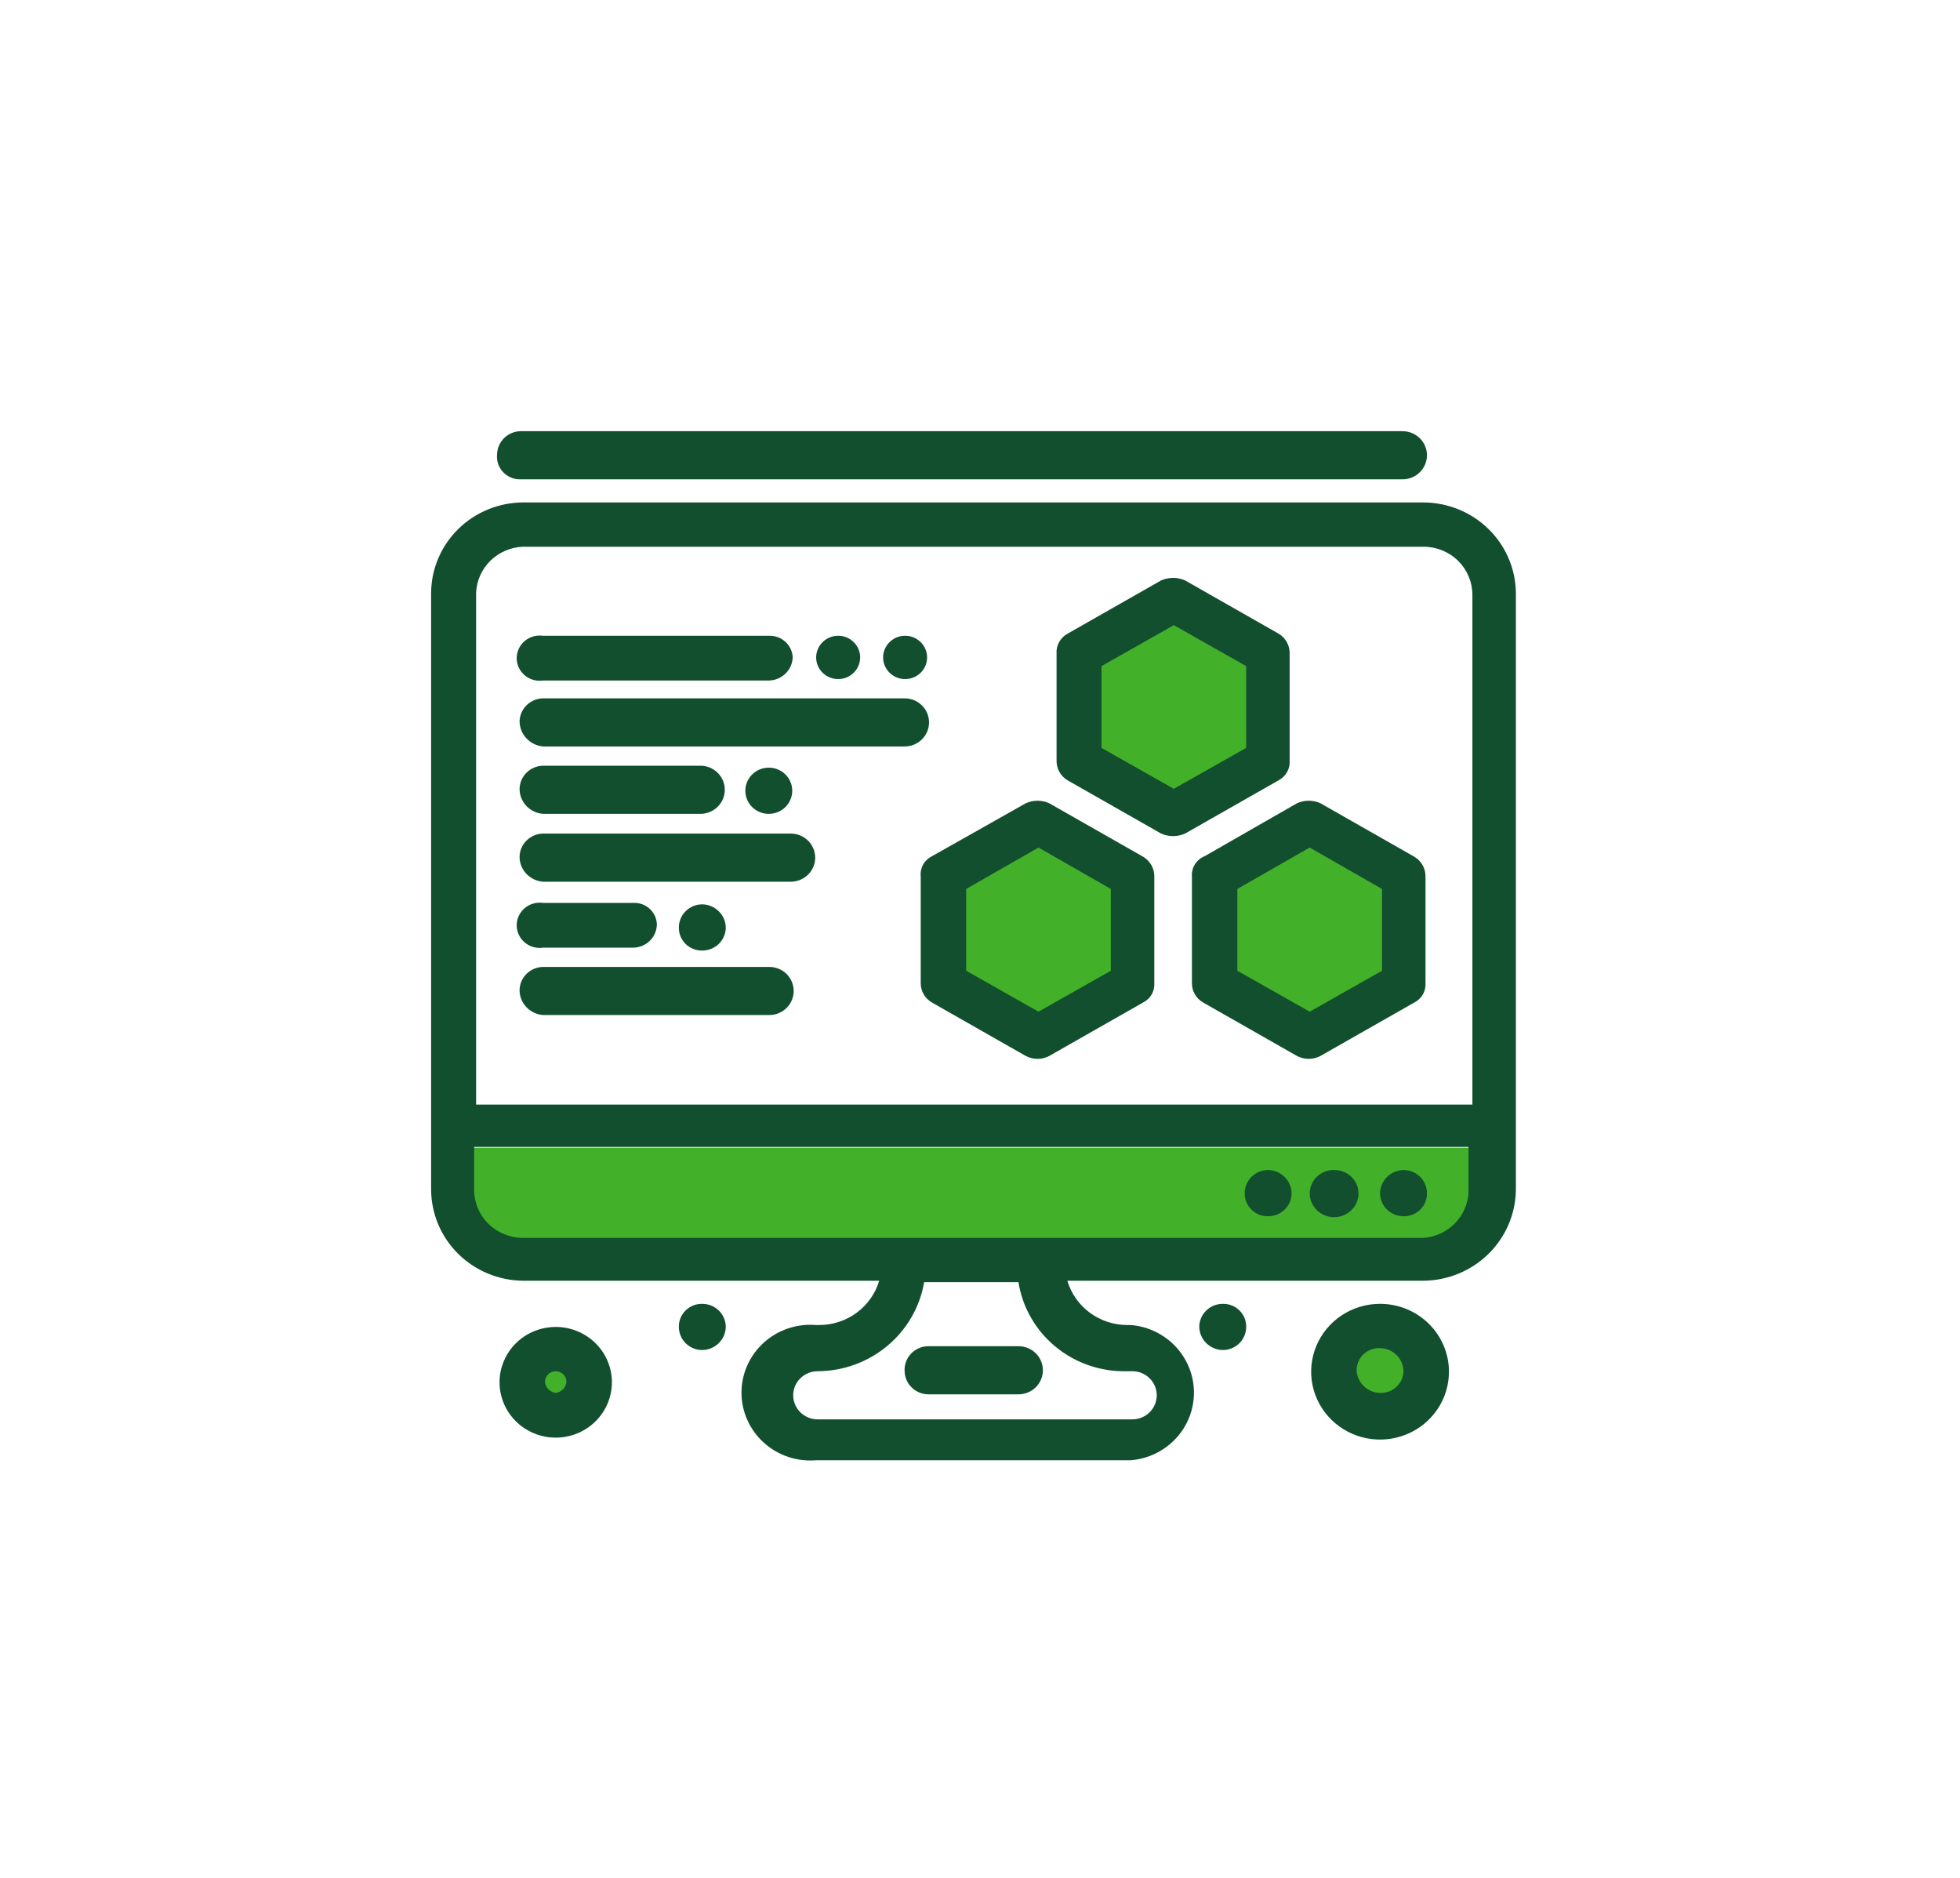
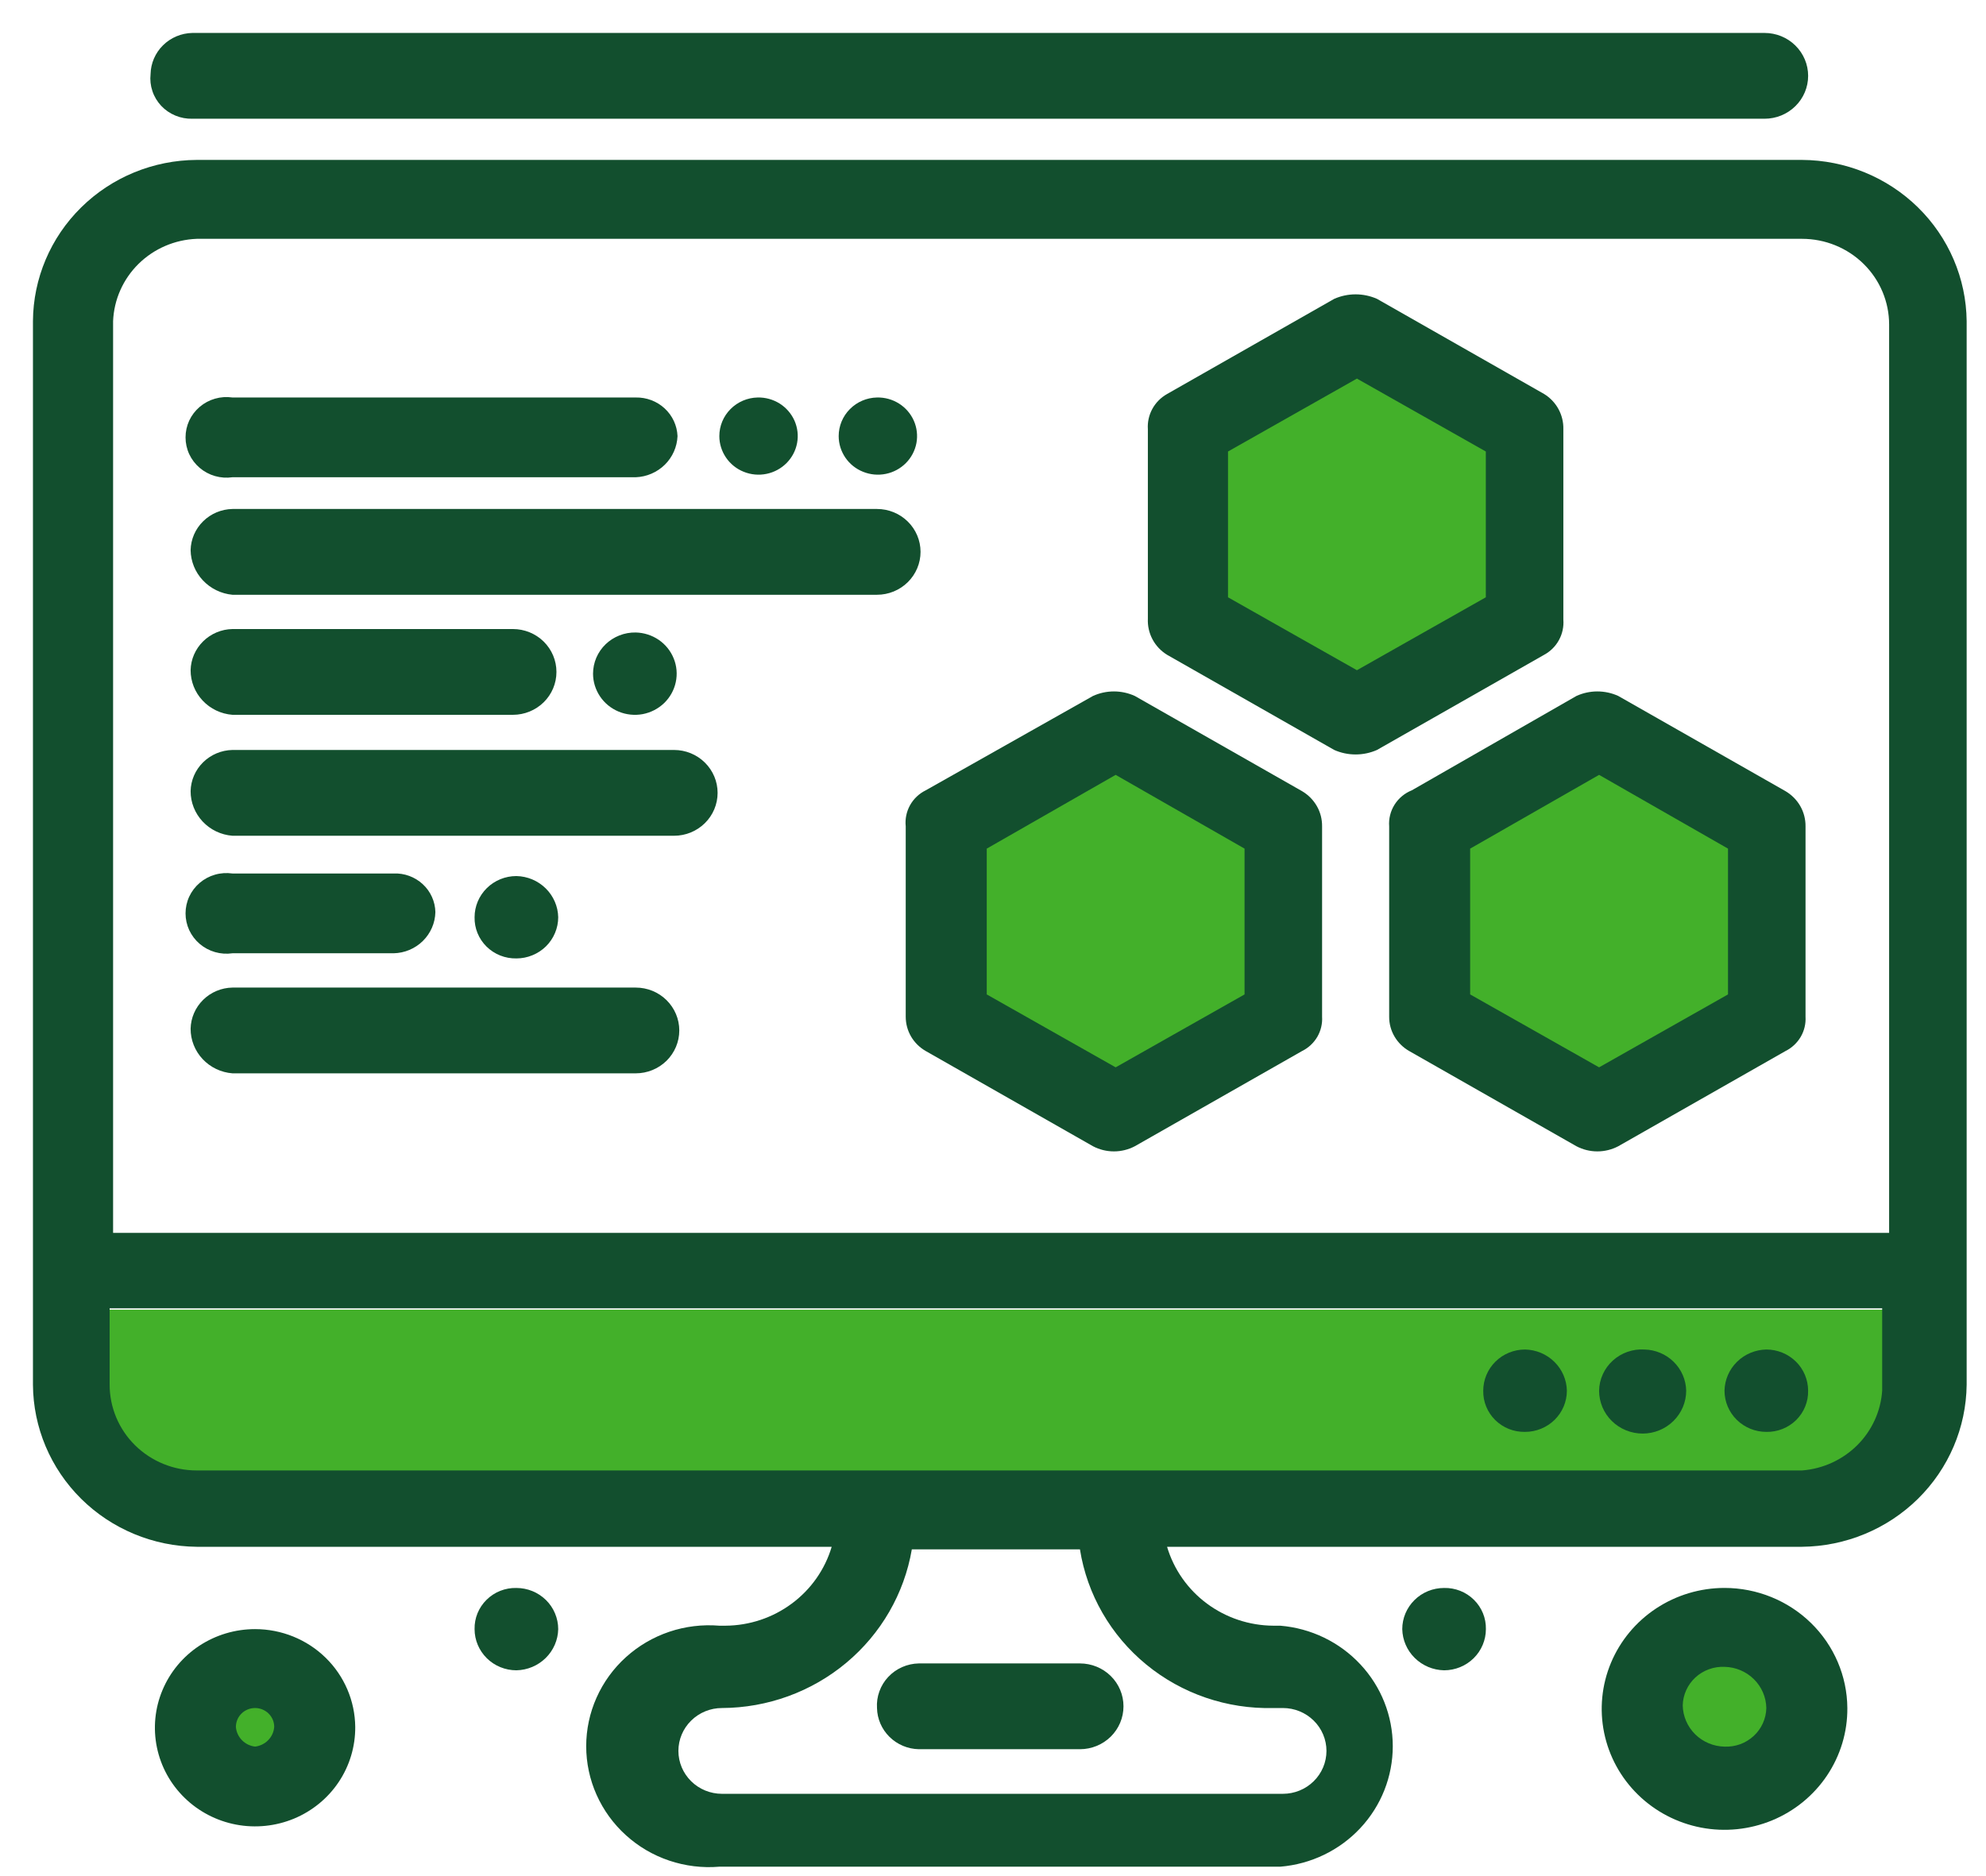
- <svg xmlns="http://www.w3.org/2000/svg" width="95" height="91" viewBox="0 0 95 91" fill="none">
-   <path d="M28.802 66.866C28.802 67.946 27.918 68.822 26.826 68.822C25.734 68.822 24.849 67.946 24.849 66.866C24.849 65.785 25.734 64.91 26.826 64.91C27.918 64.91 28.802 65.785 28.802 66.866Z" fill="#43B02A" />
-   <path d="M68.826 66.866C68.826 67.946 67.941 68.822 66.85 68.822C65.758 68.822 64.873 67.946 64.873 66.866C64.873 65.785 65.758 64.91 66.85 64.91C67.941 64.91 68.826 65.785 68.826 66.866Z" fill="#43B02A" />
-   <path d="M22.379 55.618H71.791V60.508H22.379V55.618Z" fill="#43B02A" />
-   <path d="M46.591 40.947H54.003V49.261H46.591V40.947Z" fill="#43B02A" />
-   <path d="M59.932 40.947H67.344V49.261H59.932V40.947Z" fill="#43B02A" />
-   <path d="M53.014 30.188H60.426V38.502H53.014V30.188Z" fill="#43B02A" />
-   <path d="M68.998 24.349H25.349C24.17 24.355 23.041 24.819 22.208 25.64C21.374 26.461 20.903 27.573 20.896 28.734V57.657C20.903 58.821 21.373 59.935 22.206 60.76C23.039 61.585 24.168 62.054 25.349 62.066H42.614C42.431 62.682 42.051 63.224 41.531 63.61C41.01 63.997 40.377 64.208 39.725 64.212H39.559C39.099 64.174 38.635 64.23 38.198 64.377C37.76 64.525 37.359 64.76 37.019 65.068C36.678 65.376 36.407 65.75 36.221 66.167C36.035 66.584 35.939 67.034 35.939 67.489C35.939 67.944 36.035 68.395 36.221 68.811C36.407 69.228 36.678 69.603 37.019 69.91C37.359 70.219 37.76 70.454 38.198 70.601C38.635 70.748 39.099 70.805 39.559 70.766H54.812C55.646 70.697 56.423 70.322 56.989 69.715C57.556 69.108 57.87 68.313 57.87 67.489C57.87 66.665 57.556 65.871 56.989 65.263C56.423 64.657 55.646 64.281 54.812 64.212H54.622C53.97 64.208 53.337 63.997 52.816 63.61C52.296 63.224 51.916 62.682 51.733 62.066H68.998C70.181 62.054 71.313 61.585 72.15 60.761C72.986 59.937 73.462 58.823 73.474 57.657V28.734C73.462 27.571 72.986 26.459 72.148 25.638C71.311 24.818 70.179 24.355 68.998 24.349ZM25.349 26.495H68.998C69.626 26.495 70.229 26.74 70.673 27.178C71.117 27.615 71.366 28.209 71.366 28.827V53.529H23.076V28.734C23.099 28.147 23.346 27.591 23.767 27.176C24.189 26.761 24.753 26.518 25.349 26.495ZM54.622 66.451H54.883C55.197 66.451 55.498 66.574 55.72 66.793C55.942 67.011 56.067 67.308 56.067 67.617C56.067 67.927 55.942 68.223 55.72 68.442C55.498 68.661 55.197 68.784 54.883 68.784H39.63C39.316 68.784 39.015 68.661 38.793 68.442C38.571 68.223 38.446 67.927 38.446 67.617C38.446 67.308 38.571 67.011 38.793 66.793C39.015 66.574 39.316 66.451 39.63 66.451C40.869 66.446 42.066 66.011 43.011 65.221C43.956 64.432 44.587 63.339 44.793 62.136H49.364C49.559 63.361 50.2 64.475 51.168 65.269C52.135 66.063 53.363 66.483 54.622 66.451ZM68.998 59.99H25.349C24.721 59.99 24.119 59.744 23.674 59.307C23.23 58.869 22.981 58.276 22.981 57.657V55.581H71.177V57.821C71.139 58.38 70.898 58.907 70.498 59.305C70.097 59.703 69.565 59.946 68.998 59.99Z" fill="#124F2E" />
-   <path d="M68.027 56.701C68.328 56.701 68.617 56.819 68.831 57.029C69.044 57.239 69.163 57.524 69.163 57.821C69.167 57.969 69.139 58.116 69.083 58.253C69.028 58.39 68.944 58.515 68.838 58.62C68.731 58.724 68.605 58.807 68.466 58.862C68.326 58.917 68.177 58.944 68.027 58.941C67.725 58.941 67.436 58.823 67.223 58.613C67.01 58.403 66.89 58.118 66.89 57.821C66.896 57.526 67.017 57.245 67.229 57.036C67.441 56.827 67.727 56.707 68.027 56.701Z" fill="#124F2E" />
-   <path d="M64.711 56.701C65.01 56.707 65.296 56.827 65.508 57.036C65.72 57.244 65.842 57.526 65.848 57.821C65.848 58.13 65.723 58.427 65.501 58.645C65.279 58.864 64.978 58.987 64.664 58.987C64.35 58.987 64.048 58.864 63.826 58.645C63.604 58.427 63.48 58.13 63.48 57.821C63.482 57.666 63.517 57.514 63.581 57.374C63.645 57.233 63.737 57.107 63.853 57.002C63.968 56.897 64.103 56.817 64.251 56.765C64.398 56.713 64.555 56.691 64.711 56.701Z" fill="#124F2E" />
-   <path d="M34.041 63.186C34.19 63.186 34.338 63.215 34.476 63.271C34.614 63.327 34.739 63.41 34.845 63.514C34.95 63.617 35.034 63.741 35.091 63.877C35.148 64.013 35.178 64.158 35.178 64.305C35.172 64.6 35.05 64.882 34.838 65.09C34.626 65.299 34.34 65.419 34.041 65.425C33.739 65.425 33.45 65.307 33.237 65.097C33.024 64.887 32.904 64.602 32.904 64.305C32.901 64.157 32.928 64.01 32.984 63.873C33.04 63.736 33.124 63.611 33.23 63.507C33.336 63.402 33.463 63.319 33.602 63.264C33.742 63.209 33.891 63.182 34.041 63.186Z" fill="#124F2E" />
-   <path d="M59.265 63.186C59.415 63.182 59.564 63.209 59.704 63.264C59.843 63.319 59.97 63.402 60.076 63.507C60.182 63.611 60.266 63.736 60.322 63.873C60.378 64.01 60.405 64.157 60.402 64.305C60.402 64.602 60.282 64.887 60.069 65.097C59.856 65.307 59.566 65.425 59.265 65.425C58.965 65.419 58.68 65.299 58.468 65.09C58.256 64.882 58.134 64.6 58.128 64.305C58.128 64.008 58.248 63.724 58.461 63.514C58.674 63.303 58.963 63.186 59.265 63.186Z" fill="#124F2E" />
-   <path d="M61.467 56.701C61.766 56.707 62.052 56.827 62.264 57.036C62.476 57.245 62.598 57.526 62.604 57.821C62.604 58.118 62.484 58.403 62.271 58.613C62.057 58.823 61.768 58.941 61.467 58.941C61.317 58.944 61.167 58.917 61.028 58.862C60.889 58.807 60.762 58.724 60.656 58.62C60.55 58.515 60.466 58.39 60.41 58.253C60.354 58.116 60.327 57.969 60.33 57.821C60.33 57.524 60.45 57.239 60.663 57.029C60.876 56.819 61.165 56.701 61.467 56.701Z" fill="#124F2E" />
-   <path d="M34.041 43.825C34.34 43.831 34.626 43.951 34.838 44.16C35.05 44.369 35.172 44.65 35.178 44.945C35.178 45.092 35.148 45.238 35.091 45.373C35.034 45.509 34.95 45.633 34.845 45.737C34.739 45.841 34.614 45.923 34.476 45.979C34.338 46.036 34.19 46.065 34.041 46.065C33.891 46.068 33.742 46.041 33.602 45.986C33.463 45.931 33.336 45.848 33.23 45.744C33.124 45.639 33.04 45.514 32.984 45.377C32.928 45.24 32.901 45.093 32.904 44.945C32.904 44.648 33.024 44.363 33.237 44.153C33.45 43.943 33.739 43.825 34.041 43.825Z" fill="#124F2E" />
-   <path d="M37.286 37.201C37.51 37.206 37.727 37.276 37.911 37.401C38.095 37.527 38.237 37.703 38.319 37.908C38.402 38.113 38.421 38.338 38.374 38.553C38.328 38.769 38.218 38.966 38.058 39.121C37.898 39.275 37.695 39.379 37.476 39.42C37.256 39.462 37.028 39.438 36.822 39.353C36.616 39.268 36.44 39.124 36.316 38.941C36.192 38.757 36.126 38.541 36.126 38.321C36.125 38.172 36.156 38.025 36.214 37.887C36.273 37.75 36.359 37.625 36.467 37.521C36.575 37.417 36.703 37.335 36.844 37.28C36.984 37.225 37.135 37.198 37.286 37.201Z" fill="#124F2E" />
-   <path d="M40.601 30.81C40.813 30.805 41.022 30.863 41.2 30.975C41.378 31.088 41.518 31.25 41.603 31.442C41.687 31.633 41.712 31.845 41.673 32.05C41.635 32.255 41.535 32.444 41.387 32.593C41.239 32.742 41.049 32.845 40.842 32.887C40.635 32.929 40.419 32.91 40.223 32.831C40.027 32.753 39.859 32.618 39.741 32.445C39.623 32.272 39.559 32.068 39.559 31.86C39.559 31.585 39.668 31.322 39.863 31.126C40.058 30.929 40.323 30.816 40.601 30.81Z" fill="#124F2E" />
-   <path d="M43.846 30.81C44.058 30.805 44.266 30.863 44.444 30.975C44.623 31.088 44.763 31.25 44.847 31.442C44.932 31.633 44.956 31.845 44.918 32.05C44.879 32.255 44.78 32.444 44.632 32.593C44.484 32.742 44.294 32.845 44.087 32.887C43.879 32.929 43.664 32.91 43.468 32.831C43.271 32.753 43.103 32.618 42.985 32.445C42.867 32.272 42.804 32.068 42.804 31.86C42.804 31.585 42.913 31.322 43.108 31.126C43.302 30.929 43.567 30.816 43.846 30.81Z" fill="#124F2E" />
-   <path d="M57.772 42.473V47.651C57.771 47.84 57.821 48.026 57.917 48.19C58.013 48.353 58.151 48.489 58.317 48.584L62.864 51.173C63.039 51.265 63.234 51.313 63.432 51.313C63.631 51.313 63.826 51.265 64.001 51.173L68.548 48.584C68.721 48.498 68.865 48.364 68.962 48.198C69.059 48.032 69.104 47.842 69.093 47.651V42.473C69.095 42.28 69.046 42.09 68.951 41.923C68.855 41.755 68.716 41.615 68.548 41.516L64.001 38.927C63.823 38.846 63.629 38.804 63.432 38.804C63.236 38.804 63.042 38.846 62.864 38.927L58.388 41.493C58.193 41.571 58.029 41.708 57.918 41.884C57.808 42.06 57.756 42.266 57.772 42.473ZM59.974 43.079L63.48 41.073L66.985 43.079V47.044L63.48 49.027L59.974 47.044V43.079Z" fill="#124F2E" />
-   <path d="M51.732 37.807L56.279 40.396C56.462 40.477 56.659 40.518 56.859 40.518C57.059 40.518 57.257 40.477 57.44 40.396L61.987 37.807C62.158 37.714 62.298 37.574 62.39 37.404C62.482 37.235 62.523 37.043 62.508 36.851V31.672C62.513 31.482 62.467 31.294 62.376 31.126C62.285 30.959 62.151 30.817 61.987 30.716L57.44 28.127C57.257 28.047 57.059 28.005 56.859 28.005C56.659 28.005 56.462 28.047 56.279 28.127L51.732 30.716C51.563 30.812 51.425 30.952 51.332 31.121C51.24 31.29 51.198 31.481 51.211 31.672V36.827C51.202 37.022 51.245 37.215 51.337 37.387C51.428 37.559 51.565 37.704 51.732 37.807ZM53.39 32.279L56.895 30.296L60.4 32.279V36.244L56.895 38.227L53.39 36.244V32.279Z" fill="#124F2E" />
-   <path d="M44.627 42.473V47.651C44.627 47.84 44.677 48.026 44.772 48.19C44.868 48.353 45.006 48.489 45.172 48.584L49.719 51.173C49.894 51.265 50.09 51.313 50.288 51.313C50.486 51.313 50.681 51.265 50.856 51.173L55.403 48.584C55.577 48.498 55.721 48.364 55.818 48.198C55.914 48.032 55.96 47.842 55.948 47.651V42.473C55.95 42.28 55.902 42.09 55.806 41.923C55.71 41.755 55.571 41.615 55.403 41.516L50.856 38.927C50.678 38.846 50.484 38.804 50.288 38.804C50.091 38.804 49.898 38.846 49.719 38.927L45.172 41.493C44.991 41.582 44.841 41.724 44.744 41.899C44.647 42.074 44.606 42.274 44.627 42.473ZM46.83 43.079L50.335 41.073L53.84 43.079V47.044L50.335 49.027L46.83 47.044V43.079Z" fill="#124F2E" />
-   <path d="M26.32 32.979H37.285C37.583 32.968 37.865 32.846 38.076 32.639C38.287 32.431 38.41 32.153 38.422 31.86C38.41 31.573 38.284 31.302 38.071 31.106C37.859 30.91 37.577 30.804 37.285 30.81H26.32C26.162 30.787 26 30.798 25.847 30.842C25.693 30.886 25.551 30.962 25.43 31.065C25.309 31.168 25.212 31.295 25.145 31.438C25.079 31.582 25.044 31.737 25.044 31.895C25.044 32.052 25.079 32.208 25.145 32.351C25.212 32.494 25.309 32.621 25.43 32.724C25.551 32.827 25.693 32.903 25.847 32.947C26 32.991 26.162 33.002 26.32 32.979Z" fill="#124F2E" />
-   <path d="M26.32 36.175H43.846C44.16 36.175 44.461 36.052 44.683 35.833C44.906 35.614 45.03 35.318 45.03 35.008C45.03 34.699 44.906 34.402 44.683 34.184C44.461 33.965 44.16 33.842 43.846 33.842H26.32C26.021 33.848 25.735 33.968 25.523 34.177C25.311 34.385 25.189 34.667 25.183 34.962C25.188 35.266 25.306 35.559 25.516 35.782C25.726 36.006 26.012 36.146 26.32 36.175Z" fill="#124F2E" />
-   <path d="M26.32 39.44H33.946C34.26 39.44 34.562 39.317 34.784 39.098C35.006 38.88 35.13 38.583 35.13 38.274C35.13 37.964 35.006 37.668 34.784 37.449C34.562 37.23 34.26 37.107 33.946 37.107H26.32C26.021 37.113 25.735 37.233 25.523 37.442C25.311 37.651 25.189 37.932 25.183 38.227C25.182 38.533 25.299 38.828 25.51 39.053C25.721 39.278 26.01 39.416 26.32 39.44Z" fill="#124F2E" />
-   <path d="M26.32 42.729H38.328C38.642 42.729 38.943 42.606 39.165 42.387C39.387 42.169 39.512 41.872 39.512 41.562C39.512 41.253 39.387 40.957 39.165 40.738C38.943 40.519 38.642 40.396 38.328 40.396H26.32C26.021 40.402 25.735 40.522 25.523 40.731C25.311 40.94 25.189 41.221 25.183 41.516C25.182 41.822 25.299 42.117 25.51 42.342C25.721 42.567 26.01 42.705 26.32 42.729Z" fill="#124F2E" />
-   <path d="M26.32 45.925H30.701C31.001 45.919 31.286 45.799 31.498 45.59C31.71 45.382 31.832 45.1 31.838 44.805C31.835 44.662 31.803 44.521 31.744 44.391C31.685 44.26 31.6 44.142 31.494 44.045C31.388 43.947 31.263 43.871 31.127 43.821C30.991 43.772 30.846 43.749 30.701 43.755H26.32C26.162 43.733 26 43.743 25.847 43.787C25.693 43.831 25.551 43.907 25.43 44.01C25.309 44.113 25.212 44.241 25.145 44.384C25.079 44.527 25.044 44.683 25.044 44.84C25.044 44.998 25.079 45.153 25.145 45.296C25.212 45.439 25.309 45.567 25.43 45.67C25.551 45.773 25.693 45.849 25.847 45.893C26 45.937 26.162 45.948 26.32 45.925Z" fill="#124F2E" />
-   <path d="M26.32 49.19H37.286C37.6 49.19 37.901 49.067 38.123 48.849C38.345 48.63 38.47 48.333 38.47 48.024C38.47 47.714 38.345 47.418 38.123 47.199C37.901 46.98 37.6 46.858 37.286 46.858H26.32C26.021 46.863 25.735 46.983 25.523 47.192C25.311 47.401 25.189 47.682 25.183 47.977C25.182 48.283 25.299 48.578 25.51 48.803C25.721 49.028 26.01 49.166 26.32 49.19Z" fill="#124F2E" />
-   <path d="M26.935 64.305C26.395 64.305 25.868 64.463 25.419 64.758C24.971 65.054 24.622 65.475 24.417 65.966C24.211 66.458 24.159 66.998 24.266 67.519C24.373 68.04 24.634 68.518 25.018 68.892C25.401 69.266 25.889 69.52 26.418 69.621C26.948 69.722 27.497 69.665 27.994 69.459C28.491 69.252 28.915 68.905 29.211 68.46C29.508 68.016 29.663 67.495 29.659 66.964C29.652 66.257 29.363 65.58 28.853 65.082C28.343 64.584 27.653 64.305 26.935 64.305ZM26.935 67.5C26.798 67.484 26.672 67.422 26.577 67.324C26.482 67.226 26.424 67.099 26.414 66.964C26.414 66.828 26.469 66.697 26.567 66.601C26.664 66.505 26.797 66.451 26.935 66.451C27.073 66.451 27.206 66.505 27.303 66.601C27.401 66.697 27.456 66.828 27.456 66.964C27.446 67.099 27.389 67.226 27.294 67.324C27.198 67.422 27.072 67.484 26.935 67.5Z" fill="#124F2E" />
-   <path d="M66.891 63.185C66.229 63.185 65.582 63.379 65.033 63.741C64.483 64.104 64.055 64.619 63.803 65.221C63.551 65.823 63.486 66.486 63.617 67.124C63.748 67.763 64.068 68.349 64.538 68.808C65.007 69.267 65.604 69.579 66.254 69.703C66.903 69.827 67.575 69.758 68.185 69.506C68.795 69.254 69.315 68.828 69.679 68.284C70.043 67.74 70.235 67.102 70.23 66.451C70.224 65.583 69.869 64.752 69.243 64.14C68.618 63.529 67.772 63.185 66.891 63.185ZM66.891 67.501C66.591 67.495 66.305 67.375 66.093 67.166C65.882 66.957 65.76 66.676 65.754 66.381C65.757 66.238 65.789 66.097 65.848 65.966C65.907 65.836 65.992 65.718 66.098 65.62C66.204 65.523 66.329 65.447 66.465 65.397C66.601 65.347 66.746 65.325 66.891 65.331C67.19 65.337 67.476 65.457 67.688 65.666C67.9 65.874 68.021 66.156 68.027 66.451C68.024 66.594 67.992 66.735 67.933 66.865C67.874 66.996 67.789 67.114 67.683 67.211C67.577 67.309 67.453 67.385 67.317 67.435C67.18 67.484 67.036 67.507 66.891 67.501Z" fill="#124F2E" />
-   <path d="M25.23 23.229H67.979C68.293 23.229 68.595 23.106 68.817 22.887C69.039 22.669 69.164 22.372 69.164 22.063C69.164 21.753 69.039 21.457 68.817 21.238C68.595 21.019 68.293 20.896 67.979 20.896H25.23C24.931 20.902 24.645 21.022 24.433 21.231C24.221 21.44 24.1 21.721 24.094 22.016C24.077 22.172 24.094 22.329 24.143 22.477C24.193 22.626 24.275 22.762 24.383 22.877C24.49 22.991 24.621 23.082 24.768 23.143C24.914 23.204 25.072 23.233 25.23 23.229Z" fill="#124F2E" />
-   <path d="M43.846 66.451C43.852 66.746 43.974 67.027 44.186 67.236C44.398 67.445 44.683 67.565 44.983 67.571H49.364C49.678 67.571 49.98 67.448 50.202 67.229C50.424 67.01 50.548 66.714 50.548 66.404C50.548 66.095 50.424 65.798 50.202 65.58C49.98 65.361 49.678 65.238 49.364 65.238H44.983C44.826 65.241 44.672 65.275 44.529 65.338C44.386 65.401 44.258 65.492 44.151 65.606C44.045 65.719 43.964 65.852 43.911 65.998C43.858 66.143 43.836 66.297 43.846 66.451Z" fill="#124F2E" />
+ <svg xmlns="http://www.w3.org/2000/svg" width="54" height="51" viewBox="0 0 54 51" fill="none">
+   <path d="M8.802 46.866C8.802 47.946 7.918 48.822 6.826 48.822C5.734 48.822 4.849 47.946 4.849 46.866C4.849 45.785 5.734 44.91 6.826 44.91C7.918 44.91 8.802 45.785 8.802 46.866Z" fill="#43B02A" />
+   <path d="M48.826 46.866C48.826 47.946 47.941 48.822 46.85 48.822C45.758 48.822 44.873 47.946 44.873 46.866C44.873 45.785 45.758 44.91 46.85 44.91C47.941 44.91 48.826 45.785 48.826 46.866Z" fill="#43B02A" />
+   <path d="M2.379 35.618H51.791V40.508H2.379V35.618Z" fill="#43B02A" />
+   <path d="M26.591 20.947H34.003V29.261H26.591V20.947Z" fill="#43B02A" />
+   <path d="M39.932 20.947H47.344V29.261H39.932V20.947Z" fill="#43B02A" />
+   <path d="M33.014 10.188H40.426V18.502H33.014V10.188Z" fill="#43B02A" />
+   <path d="M48.998 4.349H5.349C4.17 4.355 3.041 4.819 2.208 5.64C1.374 6.461 0.903 7.573 0.896 8.734V37.657C0.903 38.821 1.373 39.935 2.206 40.76C3.039 41.585 4.168 42.054 5.349 42.066H22.614C22.431 42.682 22.051 43.224 21.53 43.61C21.01 43.997 20.377 44.208 19.725 44.212H19.559C19.099 44.174 18.635 44.23 18.198 44.377C17.76 44.525 17.359 44.76 17.019 45.068C16.678 45.376 16.407 45.75 16.221 46.167C16.035 46.584 15.939 47.034 15.939 47.489C15.939 47.944 16.035 48.395 16.221 48.811C16.407 49.228 16.678 49.602 17.019 49.91C17.359 50.219 17.76 50.454 18.198 50.601C18.635 50.748 19.099 50.805 19.559 50.766H34.812C35.646 50.697 36.423 50.322 36.989 49.715C37.556 49.108 37.87 48.313 37.87 47.489C37.87 46.665 37.556 45.87 36.989 45.264C36.423 44.657 35.646 44.281 34.812 44.212H34.622C33.97 44.208 33.337 43.997 32.816 43.61C32.296 43.224 31.916 42.682 31.733 42.066H48.998C50.181 42.054 51.313 41.585 52.15 40.761C52.986 39.937 53.462 38.823 53.474 37.657V8.734C53.462 7.571 52.986 6.459 52.148 5.638C51.311 4.818 50.179 4.355 48.998 4.349ZM5.349 6.495H48.998C49.626 6.495 50.229 6.74 50.673 7.178C51.117 7.615 51.366 8.209 51.366 8.827V33.529H3.075V8.734C3.099 8.147 3.346 7.591 3.767 7.176C4.189 6.761 4.753 6.518 5.349 6.495ZM34.622 46.451H34.883C35.197 46.451 35.498 46.574 35.72 46.793C35.942 47.011 36.067 47.308 36.067 47.617C36.067 47.927 35.942 48.223 35.72 48.442C35.498 48.661 35.197 48.784 34.883 48.784H19.63C19.316 48.784 19.015 48.661 18.793 48.442C18.571 48.223 18.446 47.927 18.446 47.617C18.446 47.308 18.571 47.011 18.793 46.793C19.015 46.574 19.316 46.451 19.63 46.451C20.869 46.446 22.066 46.011 23.011 45.221C23.956 44.432 24.587 43.339 24.793 42.136H29.364C29.559 43.361 30.2 44.475 31.168 45.269C32.135 46.063 33.363 46.483 34.622 46.451ZM48.998 39.99H5.349C4.721 39.99 4.119 39.744 3.674 39.307C3.23 38.869 2.981 38.276 2.981 37.657V35.581H51.177V37.821C51.139 38.38 50.898 38.907 50.498 39.305C50.097 39.703 49.565 39.946 48.998 39.99Z" fill="#124F2E" />
+   <path d="M48.027 36.701C48.328 36.701 48.617 36.819 48.831 37.029C49.044 37.239 49.163 37.524 49.163 37.821C49.167 37.969 49.139 38.116 49.083 38.253C49.028 38.39 48.944 38.515 48.838 38.62C48.731 38.724 48.605 38.807 48.465 38.862C48.326 38.917 48.177 38.944 48.027 38.941C47.725 38.941 47.436 38.823 47.223 38.613C47.01 38.403 46.89 38.118 46.89 37.821C46.896 37.526 47.017 37.245 47.229 37.036C47.441 36.827 47.727 36.707 48.027 36.701Z" fill="#124F2E" />
+   <path d="M44.711 36.701C45.011 36.707 45.296 36.827 45.508 37.036C45.72 37.244 45.842 37.526 45.848 37.821C45.848 38.13 45.723 38.427 45.501 38.645C45.279 38.864 44.978 38.987 44.664 38.987C44.35 38.987 44.048 38.864 43.826 38.645C43.604 38.427 43.48 38.13 43.48 37.821C43.482 37.666 43.517 37.514 43.581 37.374C43.645 37.233 43.737 37.107 43.853 37.002C43.968 36.897 44.103 36.817 44.251 36.765C44.398 36.713 44.555 36.691 44.711 36.701Z" fill="#124F2E" />
+   <path d="M14.041 43.186C14.19 43.186 14.338 43.215 14.476 43.271C14.614 43.327 14.739 43.41 14.845 43.514C14.95 43.617 15.034 43.741 15.091 43.877C15.148 44.013 15.178 44.158 15.178 44.305C15.172 44.6 15.05 44.882 14.838 45.09C14.626 45.299 14.341 45.419 14.041 45.425C13.739 45.425 13.45 45.307 13.237 45.097C13.024 44.887 12.904 44.602 12.904 44.305C12.901 44.157 12.928 44.01 12.984 43.873C13.04 43.736 13.124 43.611 13.23 43.507C13.336 43.402 13.463 43.319 13.602 43.264C13.742 43.209 13.891 43.182 14.041 43.186Z" fill="#124F2E" />
+   <path d="M39.265 43.186C39.415 43.182 39.564 43.209 39.704 43.264C39.843 43.319 39.97 43.402 40.076 43.507C40.182 43.611 40.266 43.736 40.322 43.873C40.378 44.01 40.405 44.157 40.402 44.305C40.402 44.602 40.282 44.887 40.069 45.097C39.856 45.307 39.566 45.425 39.265 45.425C38.965 45.419 38.68 45.299 38.468 45.09C38.256 44.882 38.134 44.6 38.128 44.305C38.128 44.008 38.248 43.724 38.461 43.514C38.674 43.303 38.963 43.186 39.265 43.186Z" fill="#124F2E" />
+   <path d="M41.467 36.701C41.766 36.707 42.052 36.827 42.264 37.036C42.476 37.245 42.598 37.526 42.604 37.821C42.604 38.118 42.484 38.403 42.271 38.613C42.057 38.823 41.768 38.941 41.467 38.941C41.317 38.944 41.167 38.917 41.028 38.862C40.889 38.807 40.762 38.724 40.656 38.62C40.55 38.515 40.466 38.39 40.41 38.253C40.354 38.116 40.327 37.969 40.33 37.821C40.33 37.524 40.45 37.239 40.663 37.029C40.876 36.819 41.165 36.701 41.467 36.701Z" fill="#124F2E" />
+   <path d="M14.041 23.825C14.341 23.831 14.626 23.951 14.838 24.16C15.05 24.369 15.172 24.65 15.178 24.945C15.178 25.092 15.148 25.238 15.091 25.373C15.034 25.509 14.95 25.633 14.845 25.737C14.739 25.841 14.614 25.923 14.476 25.979C14.338 26.036 14.19 26.065 14.041 26.065C13.891 26.068 13.742 26.041 13.602 25.986C13.463 25.931 13.336 25.848 13.23 25.744C13.124 25.639 13.04 25.515 12.984 25.377C12.928 25.24 12.901 25.093 12.904 24.945C12.904 24.648 13.024 24.363 13.237 24.153C13.45 23.943 13.739 23.825 14.041 23.825Z" fill="#124F2E" />
+   <path d="M17.286 17.201C17.51 17.206 17.727 17.276 17.911 17.401C18.095 17.527 18.237 17.703 18.319 17.909C18.402 18.113 18.421 18.338 18.374 18.553C18.328 18.769 18.218 18.966 18.058 19.121C17.898 19.275 17.695 19.379 17.476 19.421C17.256 19.462 17.028 19.438 16.822 19.353C16.616 19.268 16.439 19.124 16.316 18.941C16.192 18.757 16.125 18.541 16.125 18.321C16.125 18.172 16.156 18.024 16.214 17.887C16.273 17.75 16.359 17.625 16.467 17.521C16.575 17.417 16.703 17.335 16.844 17.28C16.984 17.225 17.135 17.198 17.286 17.201Z" fill="#124F2E" />
+   <path d="M20.601 10.81C20.813 10.805 21.021 10.863 21.2 10.975C21.378 11.088 21.518 11.25 21.603 11.441C21.687 11.633 21.712 11.845 21.673 12.05C21.635 12.255 21.535 12.444 21.387 12.593C21.239 12.742 21.049 12.845 20.842 12.887C20.635 12.93 20.419 12.91 20.223 12.831C20.027 12.753 19.859 12.618 19.741 12.445C19.623 12.272 19.559 12.068 19.559 11.86C19.559 11.585 19.668 11.322 19.863 11.126C20.058 10.929 20.323 10.816 20.601 10.81Z" fill="#124F2E" />
+   <path d="M23.846 10.81C24.058 10.805 24.266 10.863 24.444 10.975C24.623 11.088 24.763 11.25 24.847 11.441C24.932 11.633 24.956 11.845 24.918 12.05C24.879 12.255 24.78 12.444 24.632 12.593C24.484 12.742 24.294 12.845 24.087 12.887C23.879 12.93 23.664 12.91 23.468 12.831C23.271 12.753 23.103 12.618 22.985 12.445C22.867 12.272 22.804 12.068 22.804 11.86C22.804 11.585 22.913 11.322 23.108 11.126C23.302 10.929 23.567 10.816 23.846 10.81Z" fill="#124F2E" />
+   <path d="M37.772 22.473V27.651C37.771 27.84 37.821 28.026 37.917 28.189C38.013 28.353 38.151 28.489 38.317 28.584L42.864 31.173C43.039 31.265 43.234 31.313 43.432 31.313C43.631 31.313 43.826 31.265 44.001 31.173L48.548 28.584C48.721 28.498 48.865 28.363 48.962 28.198C49.059 28.032 49.104 27.842 49.093 27.651V22.473C49.095 22.28 49.046 22.09 48.951 21.923C48.855 21.755 48.716 21.615 48.548 21.516L44.001 18.927C43.823 18.846 43.629 18.804 43.432 18.804C43.236 18.804 43.042 18.846 42.864 18.927L38.388 21.493C38.193 21.571 38.029 21.708 37.918 21.884C37.808 22.06 37.756 22.266 37.772 22.473ZM39.974 23.079L43.48 21.073L46.985 23.079V27.044L43.48 29.027L39.974 27.044V23.079Z" fill="#124F2E" />
+   <path d="M31.732 17.807L36.279 20.396C36.462 20.477 36.659 20.518 36.859 20.518C37.059 20.518 37.257 20.477 37.44 20.396L41.987 17.807C42.158 17.714 42.298 17.574 42.39 17.404C42.482 17.235 42.523 17.043 42.508 16.851V11.672C42.513 11.482 42.467 11.294 42.376 11.126C42.285 10.959 42.151 10.817 41.987 10.716L37.44 8.127C37.257 8.047 37.059 8.005 36.859 8.005C36.659 8.005 36.462 8.047 36.279 8.127L31.732 10.716C31.563 10.812 31.424 10.952 31.332 11.121C31.24 11.29 31.198 11.481 31.211 11.672V16.827C31.202 17.021 31.245 17.215 31.337 17.387C31.428 17.559 31.565 17.704 31.732 17.807ZM33.39 12.279L36.895 10.296L40.4 12.279V16.244L36.895 18.227L33.39 16.244V12.279Z" fill="#124F2E" />
+   <path d="M24.627 22.473V27.651C24.627 27.84 24.677 28.026 24.772 28.189C24.868 28.353 25.006 28.489 25.172 28.584L29.719 31.173C29.894 31.265 30.09 31.313 30.288 31.313C30.486 31.313 30.681 31.265 30.856 31.173L35.403 28.584C35.577 28.498 35.721 28.363 35.818 28.198C35.914 28.032 35.96 27.842 35.948 27.651V22.473C35.95 22.28 35.902 22.09 35.806 21.923C35.71 21.755 35.571 21.615 35.403 21.516L30.856 18.927C30.678 18.846 30.484 18.804 30.288 18.804C30.091 18.804 29.898 18.846 29.719 18.927L25.172 21.493C24.991 21.582 24.841 21.724 24.744 21.899C24.647 22.074 24.606 22.274 24.627 22.473ZM26.83 23.079L30.335 21.073L33.84 23.079V27.044L30.335 29.027L26.83 27.044V23.079Z" fill="#124F2E" />
+   <path d="M6.32 12.979H17.285C17.583 12.968 17.865 12.846 18.076 12.639C18.287 12.431 18.41 12.153 18.422 11.86C18.41 11.573 18.284 11.302 18.071 11.106C17.859 10.91 17.576 10.804 17.285 10.81H6.32C6.161 10.787 6 10.798 5.847 10.842C5.693 10.886 5.551 10.962 5.43 11.065C5.309 11.168 5.212 11.295 5.145 11.438C5.079 11.582 5.045 11.737 5.045 11.895C5.045 12.052 5.079 12.208 5.145 12.351C5.212 12.494 5.309 12.621 5.43 12.724C5.551 12.827 5.693 12.903 5.847 12.947C6 12.991 6.161 13.002 6.32 12.979Z" fill="#124F2E" />
+   <path d="M6.32 16.175H23.846C24.16 16.175 24.461 16.052 24.683 15.833C24.905 15.614 25.03 15.318 25.03 15.008C25.03 14.699 24.905 14.402 24.683 14.184C24.461 13.965 24.16 13.842 23.846 13.842H6.32C6.021 13.848 5.735 13.968 5.523 14.177C5.311 14.385 5.189 14.667 5.183 14.962C5.188 15.266 5.306 15.559 5.516 15.782C5.726 16.006 6.012 16.146 6.32 16.175Z" fill="#124F2E" />
+   <path d="M6.32 19.44H13.946C14.26 19.44 14.562 19.317 14.784 19.098C15.006 18.88 15.13 18.583 15.13 18.274C15.13 17.964 15.006 17.668 14.784 17.449C14.562 17.23 14.26 17.107 13.946 17.107H6.32C6.021 17.113 5.735 17.233 5.523 17.442C5.311 17.651 5.189 17.932 5.183 18.227C5.182 18.533 5.299 18.828 5.51 19.053C5.721 19.278 6.01 19.416 6.32 19.44Z" fill="#124F2E" />
+   <path d="M6.32 22.729H18.328C18.642 22.729 18.943 22.606 19.165 22.387C19.387 22.169 19.512 21.872 19.512 21.562C19.512 21.253 19.387 20.957 19.165 20.738C18.943 20.519 18.642 20.396 18.328 20.396H6.32C6.021 20.402 5.735 20.522 5.523 20.731C5.311 20.939 5.189 21.221 5.183 21.516C5.182 21.822 5.299 22.117 5.51 22.342C5.721 22.567 6.01 22.705 6.32 22.729Z" fill="#124F2E" />
+   <path d="M6.32 25.925H10.701C11.001 25.919 11.286 25.799 11.498 25.59C11.71 25.381 11.832 25.1 11.838 24.805C11.835 24.662 11.803 24.521 11.744 24.391C11.685 24.26 11.6 24.142 11.494 24.045C11.388 23.947 11.263 23.871 11.127 23.821C10.991 23.771 10.846 23.749 10.701 23.755H6.32C6.161 23.733 6 23.743 5.847 23.787C5.693 23.831 5.551 23.907 5.43 24.01C5.309 24.113 5.212 24.241 5.145 24.384C5.079 24.527 5.045 24.683 5.045 24.84C5.045 24.997 5.079 25.153 5.145 25.296C5.212 25.439 5.309 25.567 5.43 25.67C5.551 25.773 5.693 25.849 5.847 25.893C6 25.937 6.161 25.948 6.32 25.925Z" fill="#124F2E" />
+   <path d="M6.32 29.19H17.286C17.6 29.19 17.901 29.067 18.123 28.849C18.345 28.63 18.47 28.333 18.47 28.024C18.47 27.714 18.345 27.418 18.123 27.199C17.901 26.98 17.6 26.858 17.286 26.858H6.32C6.021 26.863 5.735 26.983 5.523 27.192C5.311 27.401 5.189 27.682 5.183 27.977C5.182 28.283 5.299 28.578 5.51 28.803C5.721 29.028 6.01 29.166 6.32 29.19Z" fill="#124F2E" />
+   <path d="M6.935 44.305C6.395 44.305 5.868 44.463 5.419 44.758C4.971 45.054 4.622 45.475 4.417 45.966C4.211 46.458 4.159 46.998 4.266 47.519C4.373 48.04 4.634 48.518 5.018 48.892C5.401 49.266 5.888 49.52 6.418 49.621C6.948 49.722 7.497 49.665 7.994 49.459C8.491 49.252 8.915 48.905 9.211 48.461C9.508 48.016 9.663 47.495 9.659 46.964C9.652 46.257 9.363 45.58 8.853 45.082C8.343 44.584 7.653 44.305 6.935 44.305ZM6.935 47.5C6.798 47.484 6.672 47.422 6.577 47.324C6.482 47.226 6.424 47.099 6.414 46.964C6.414 46.828 6.469 46.697 6.567 46.601C6.664 46.505 6.797 46.451 6.935 46.451C7.073 46.451 7.206 46.505 7.303 46.601C7.401 46.697 7.456 46.828 7.456 46.964C7.446 47.099 7.389 47.226 7.293 47.324C7.198 47.422 7.072 47.484 6.935 47.5Z" fill="#124F2E" />
+   <path d="M46.891 43.185C46.229 43.185 45.583 43.379 45.033 43.741C44.483 44.104 44.055 44.619 43.803 45.221C43.551 45.823 43.486 46.486 43.617 47.124C43.748 47.763 44.068 48.349 44.538 48.808C45.007 49.267 45.604 49.578 46.254 49.703C46.903 49.827 47.575 49.758 48.185 49.506C48.795 49.254 49.315 48.828 49.679 48.284C50.043 47.74 50.235 47.102 50.23 46.451C50.224 45.583 49.869 44.752 49.243 44.14C48.618 43.529 47.772 43.185 46.891 43.185ZM46.891 47.501C46.591 47.495 46.305 47.375 46.093 47.166C45.882 46.957 45.76 46.676 45.754 46.381C45.757 46.238 45.789 46.097 45.848 45.967C45.907 45.836 45.992 45.718 46.098 45.62C46.204 45.523 46.328 45.447 46.465 45.397C46.601 45.347 46.746 45.325 46.891 45.331C47.19 45.337 47.476 45.457 47.688 45.666C47.9 45.874 48.021 46.156 48.027 46.451C48.024 46.594 47.992 46.735 47.933 46.865C47.874 46.996 47.789 47.114 47.683 47.211C47.577 47.309 47.453 47.385 47.317 47.435C47.181 47.484 47.036 47.507 46.891 47.501Z" fill="#124F2E" />
+   <path d="M5.23 3.229H47.979C48.294 3.229 48.595 3.106 48.817 2.887C49.039 2.669 49.164 2.372 49.164 2.063C49.164 1.753 49.039 1.457 48.817 1.238C48.595 1.019 48.294 0.896 47.979 0.896H5.23C4.931 0.902 4.645 1.022 4.433 1.231C4.221 1.44 4.1 1.721 4.094 2.016C4.077 2.171 4.094 2.329 4.144 2.477C4.193 2.626 4.275 2.762 4.382 2.877C4.49 2.992 4.621 3.082 4.768 3.143C4.914 3.204 5.072 3.233 5.23 3.229Z" fill="#124F2E" />
+   <path d="M23.846 46.451C23.852 46.746 23.974 47.027 24.186 47.236C24.398 47.445 24.683 47.565 24.983 47.571H29.364C29.678 47.571 29.98 47.448 30.202 47.229C30.424 47.01 30.548 46.714 30.548 46.404C30.548 46.095 30.424 45.798 30.202 45.58C29.98 45.361 29.678 45.238 29.364 45.238H24.983C24.826 45.241 24.672 45.275 24.529 45.338C24.386 45.401 24.258 45.492 24.151 45.606C24.045 45.719 23.963 45.852 23.911 45.998C23.858 46.143 23.836 46.297 23.846 46.451Z" fill="#124F2E" />
</svg>
